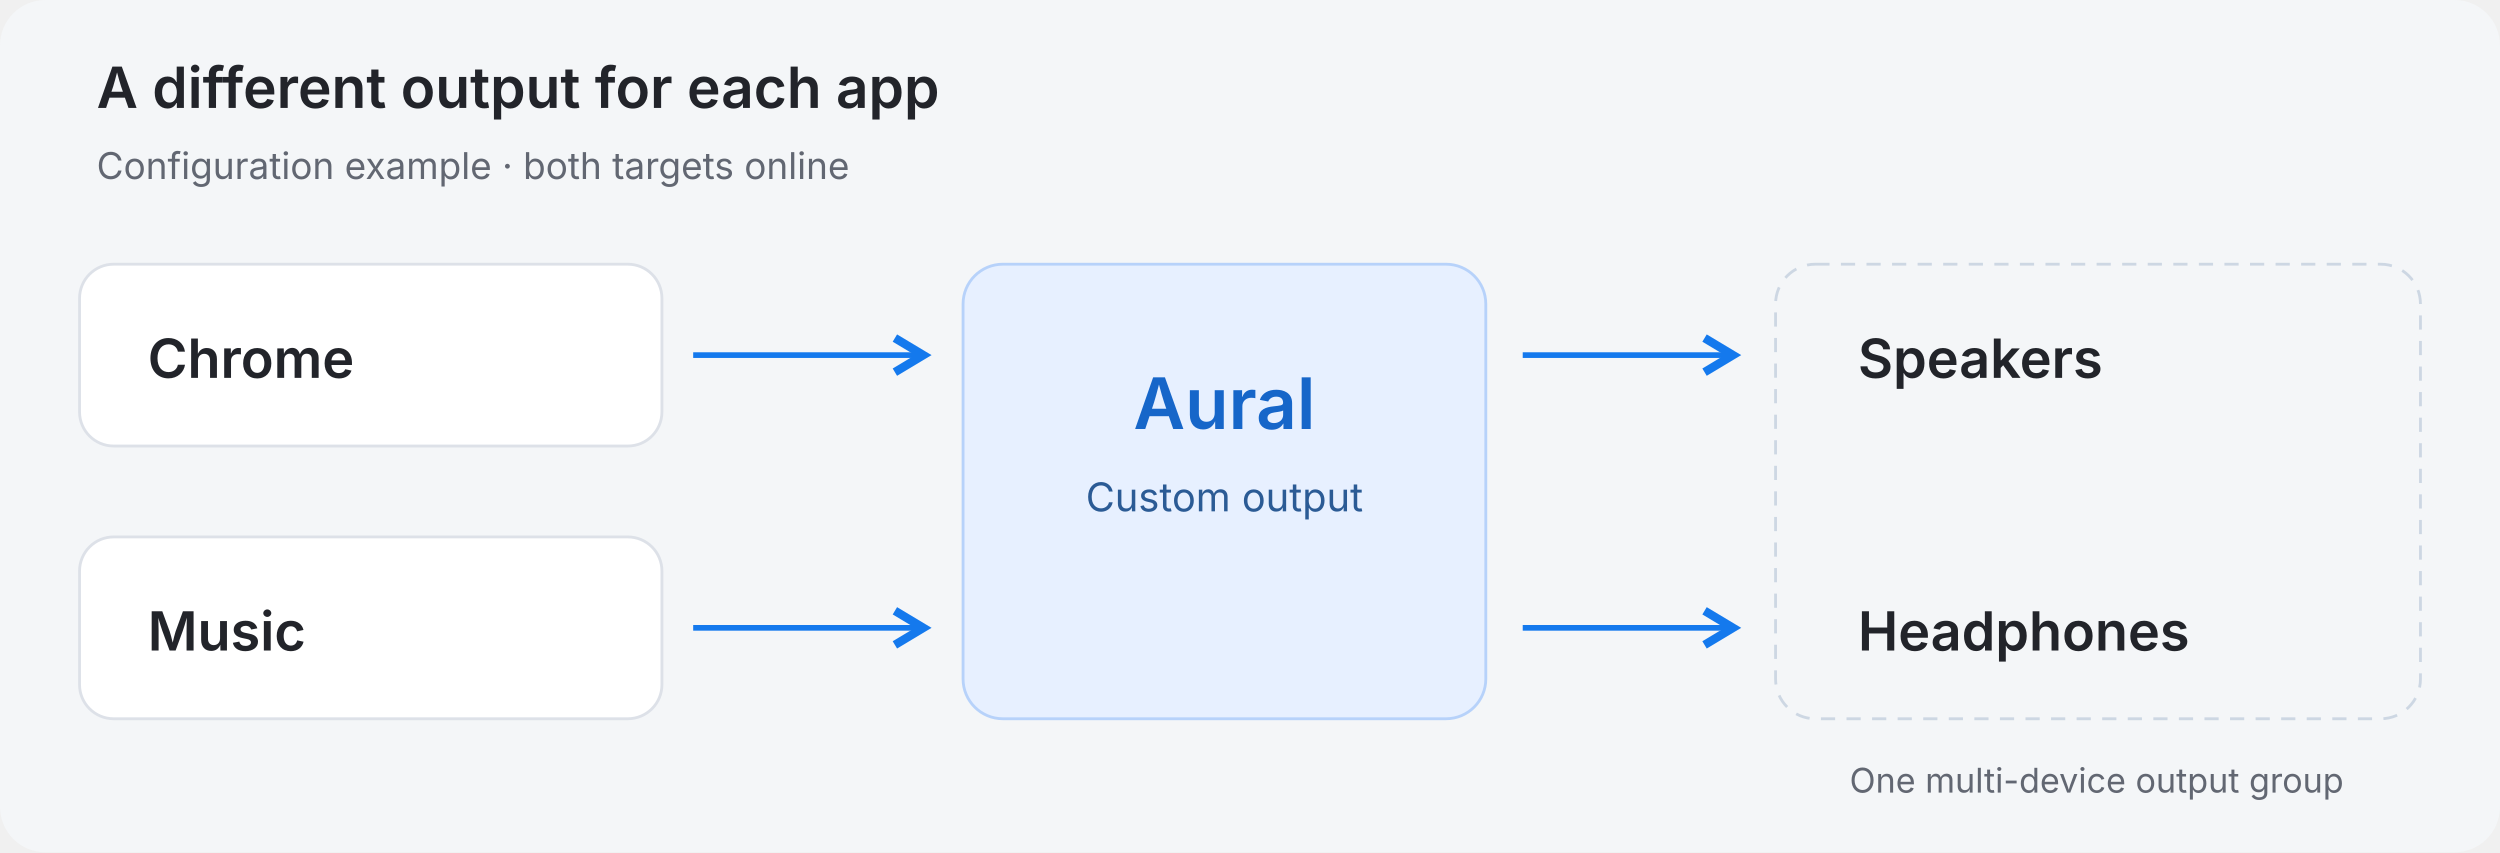
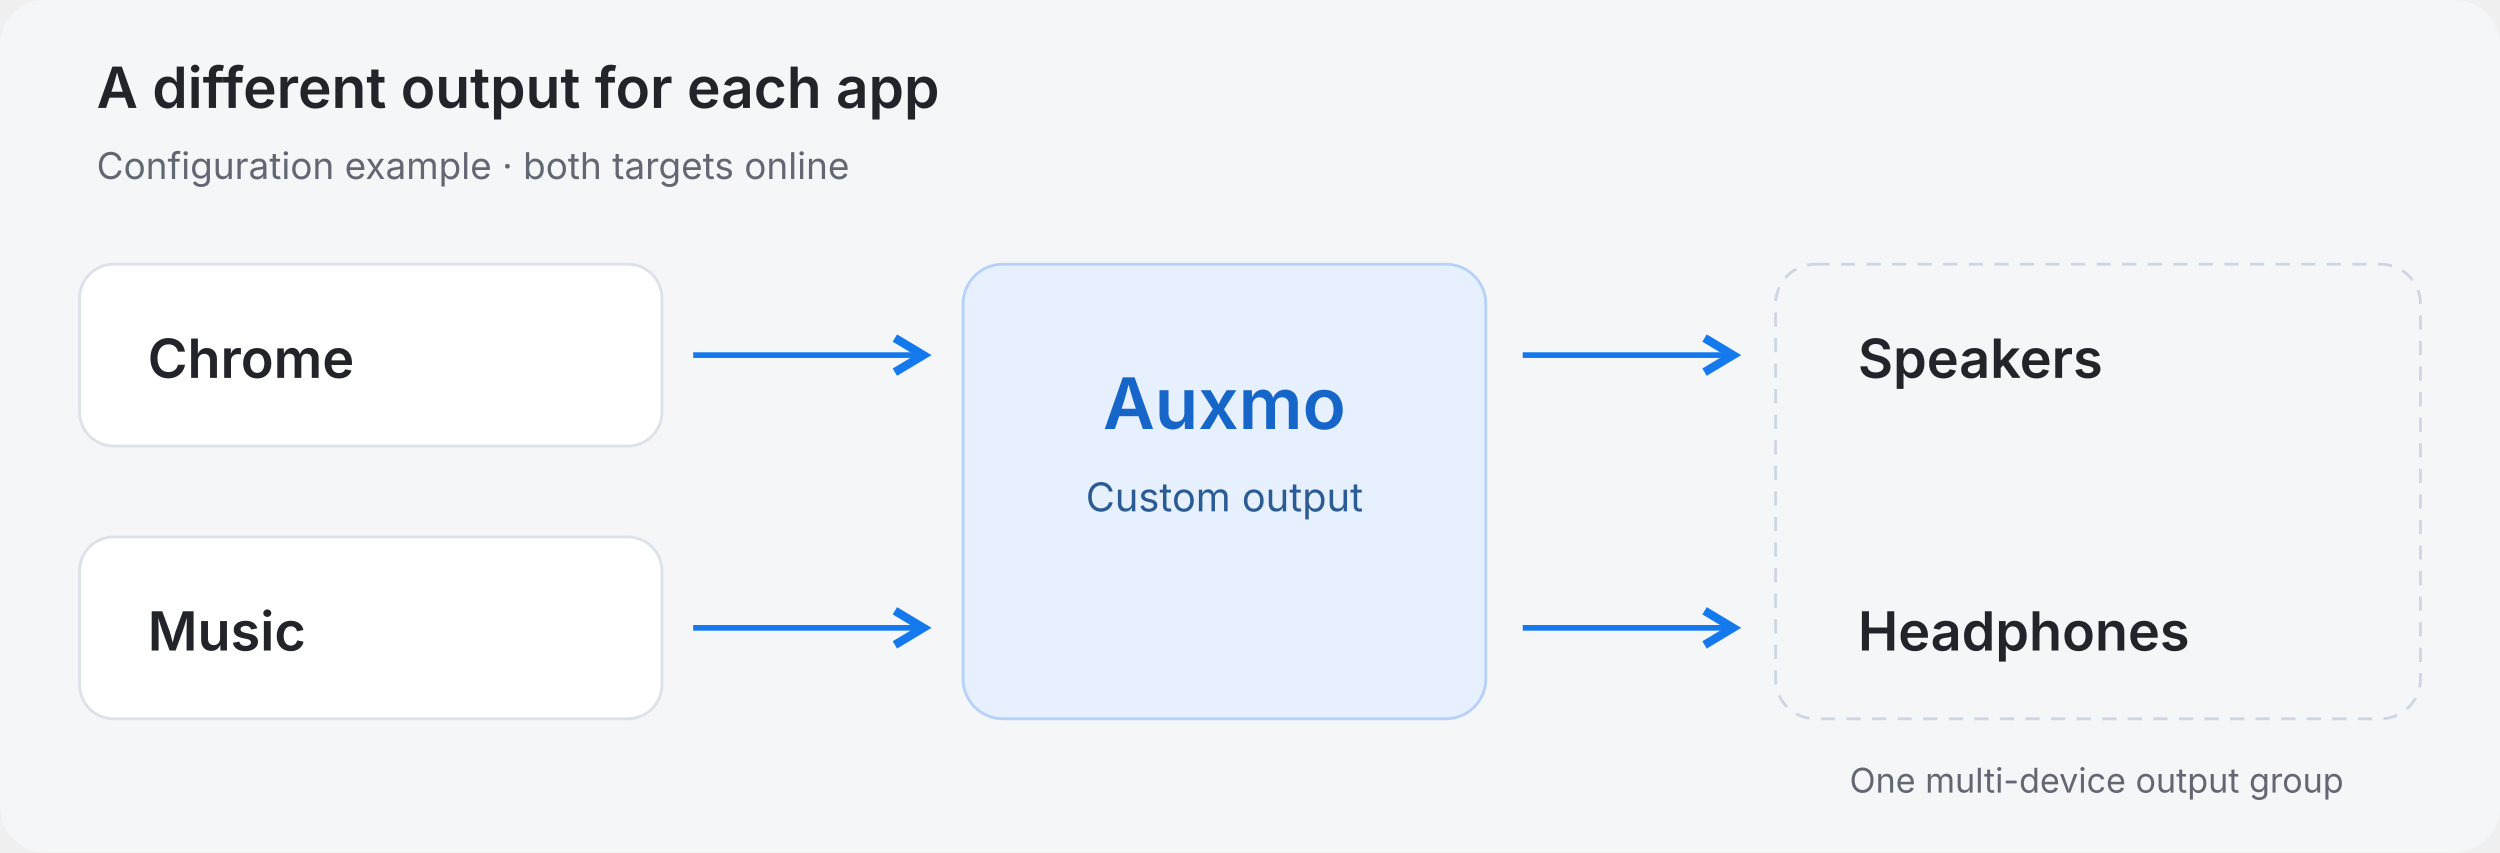
<svg xmlns="http://www.w3.org/2000/svg" width="880" height="300" viewBox="0 0 880 300" role="img" aria-labelledby="title desc">
  <defs>
    <marker id="arrow" markerWidth="8" markerHeight="8" refX="6" refY="4" orient="auto">
      <path d="M1 1L6 4L1 7" fill="none" stroke="#1479ed" stroke-width="1.5" />
    </marker>
  </defs>
  <rect width="880" height="300" rx="16" fill="#f4f6f8" />
  <g font-family="-apple-system,BlinkMacSystemFont,'Segoe UI',sans-serif">
    <text x="34" y="38" font-size="20" font-weight="600" fill="#22242a">A different output for each app</text>
    <text x="34" y="63" font-size="13" fill="#626772">Configuration example · both targets online</text>
    <rect x="28" y="93" width="205" height="64" rx="12" fill="white" stroke="#dde1e8" />
    <rect x="28" y="189" width="205" height="64" rx="12" fill="white" stroke="#dde1e8" />
    <text x="52" y="133" font-size="19" font-weight="600" fill="#22242a">Chrome</text>
    <text x="52" y="229" font-size="19" font-weight="600" fill="#22242a">Music</text>
    <rect x="339" y="93" width="184" height="160" rx="14" fill="#e7f0ff" stroke="#b7d2fa" />
-     <text x="431" y="151" text-anchor="middle" font-size="25" font-weight="600" fill="#1666c9">Aural</text>
+     <text x="431" y="151" text-anchor="middle" font-size="25" font-weight="600" fill="#1666c9">Auxmo</text>
    <text x="431" y="180" text-anchor="middle" font-size="14" fill="#2b5b95">Custom output</text>
    <rect x="625" y="93" width="227" height="160" rx="14" fill="none" stroke="#cdd7e3" stroke-dasharray="5 4" />
    <text x="738" y="279" text-anchor="middle" font-size="12" fill="#626772">One multi-device output group</text>
    <text x="654" y="133" font-size="19" font-weight="600" fill="#22242a">Speakers</text>
    <text x="654" y="229" font-size="19" font-weight="600" fill="#22242a">Headphones</text>
    <g stroke="#1479ed" stroke-width="2" fill="none" marker-end="url(#arrow)">
      <path d="M244 125H325" />
      <path d="M244 221H325" />
      <path d="M536 125H610" />
      <path d="M536 221H610" />
    </g>
  </g>
</svg>
